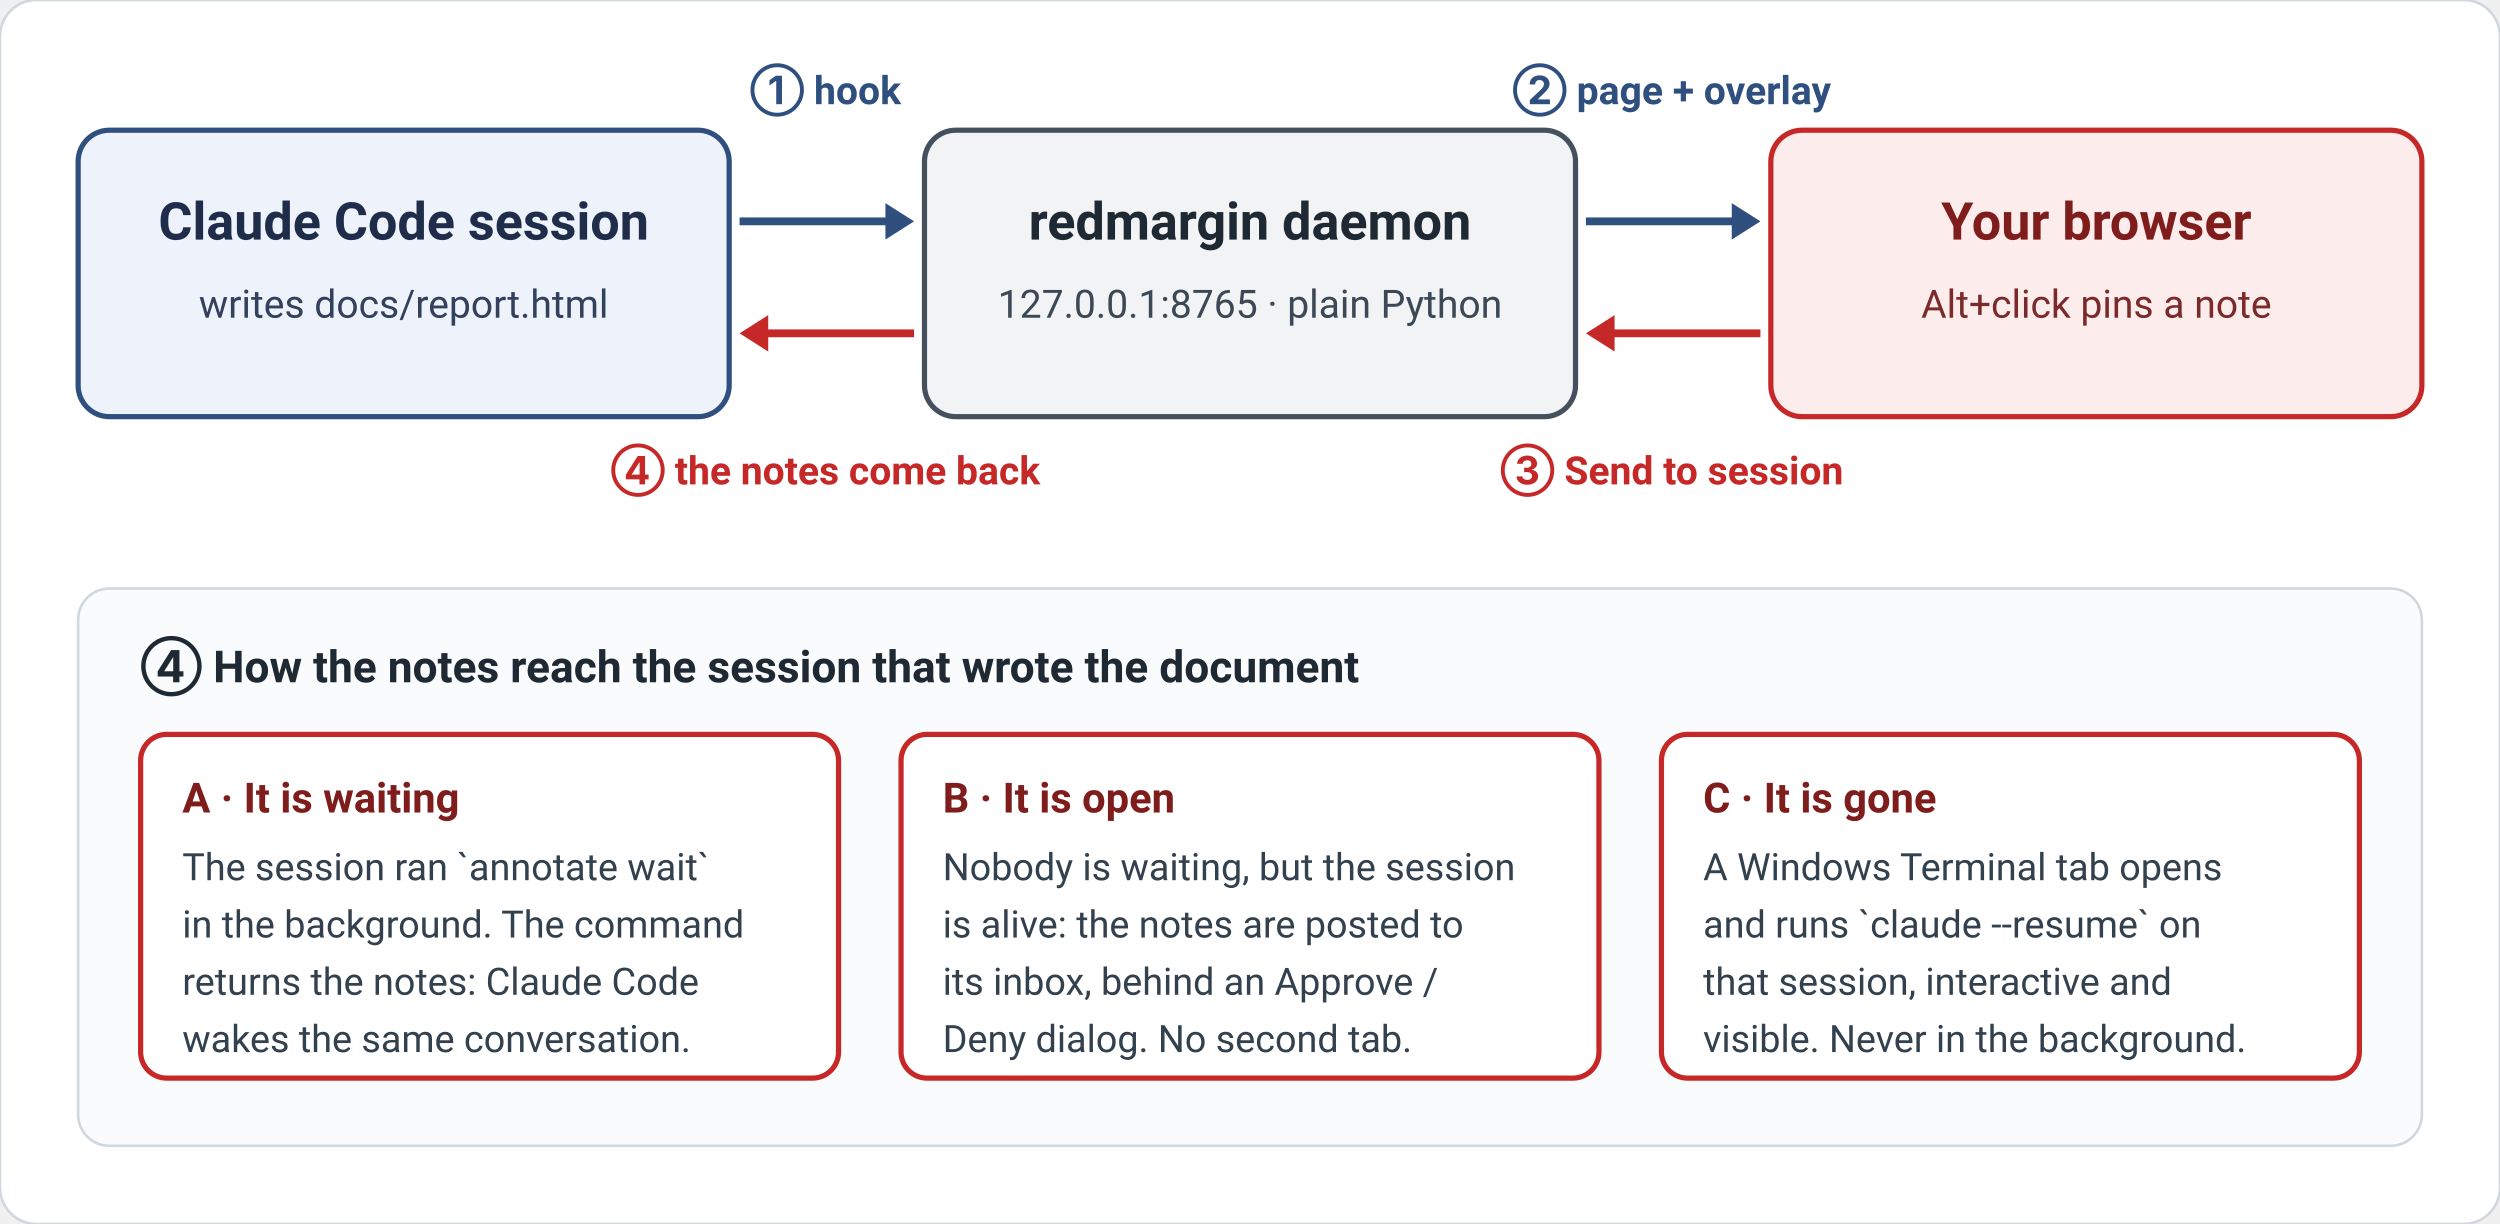
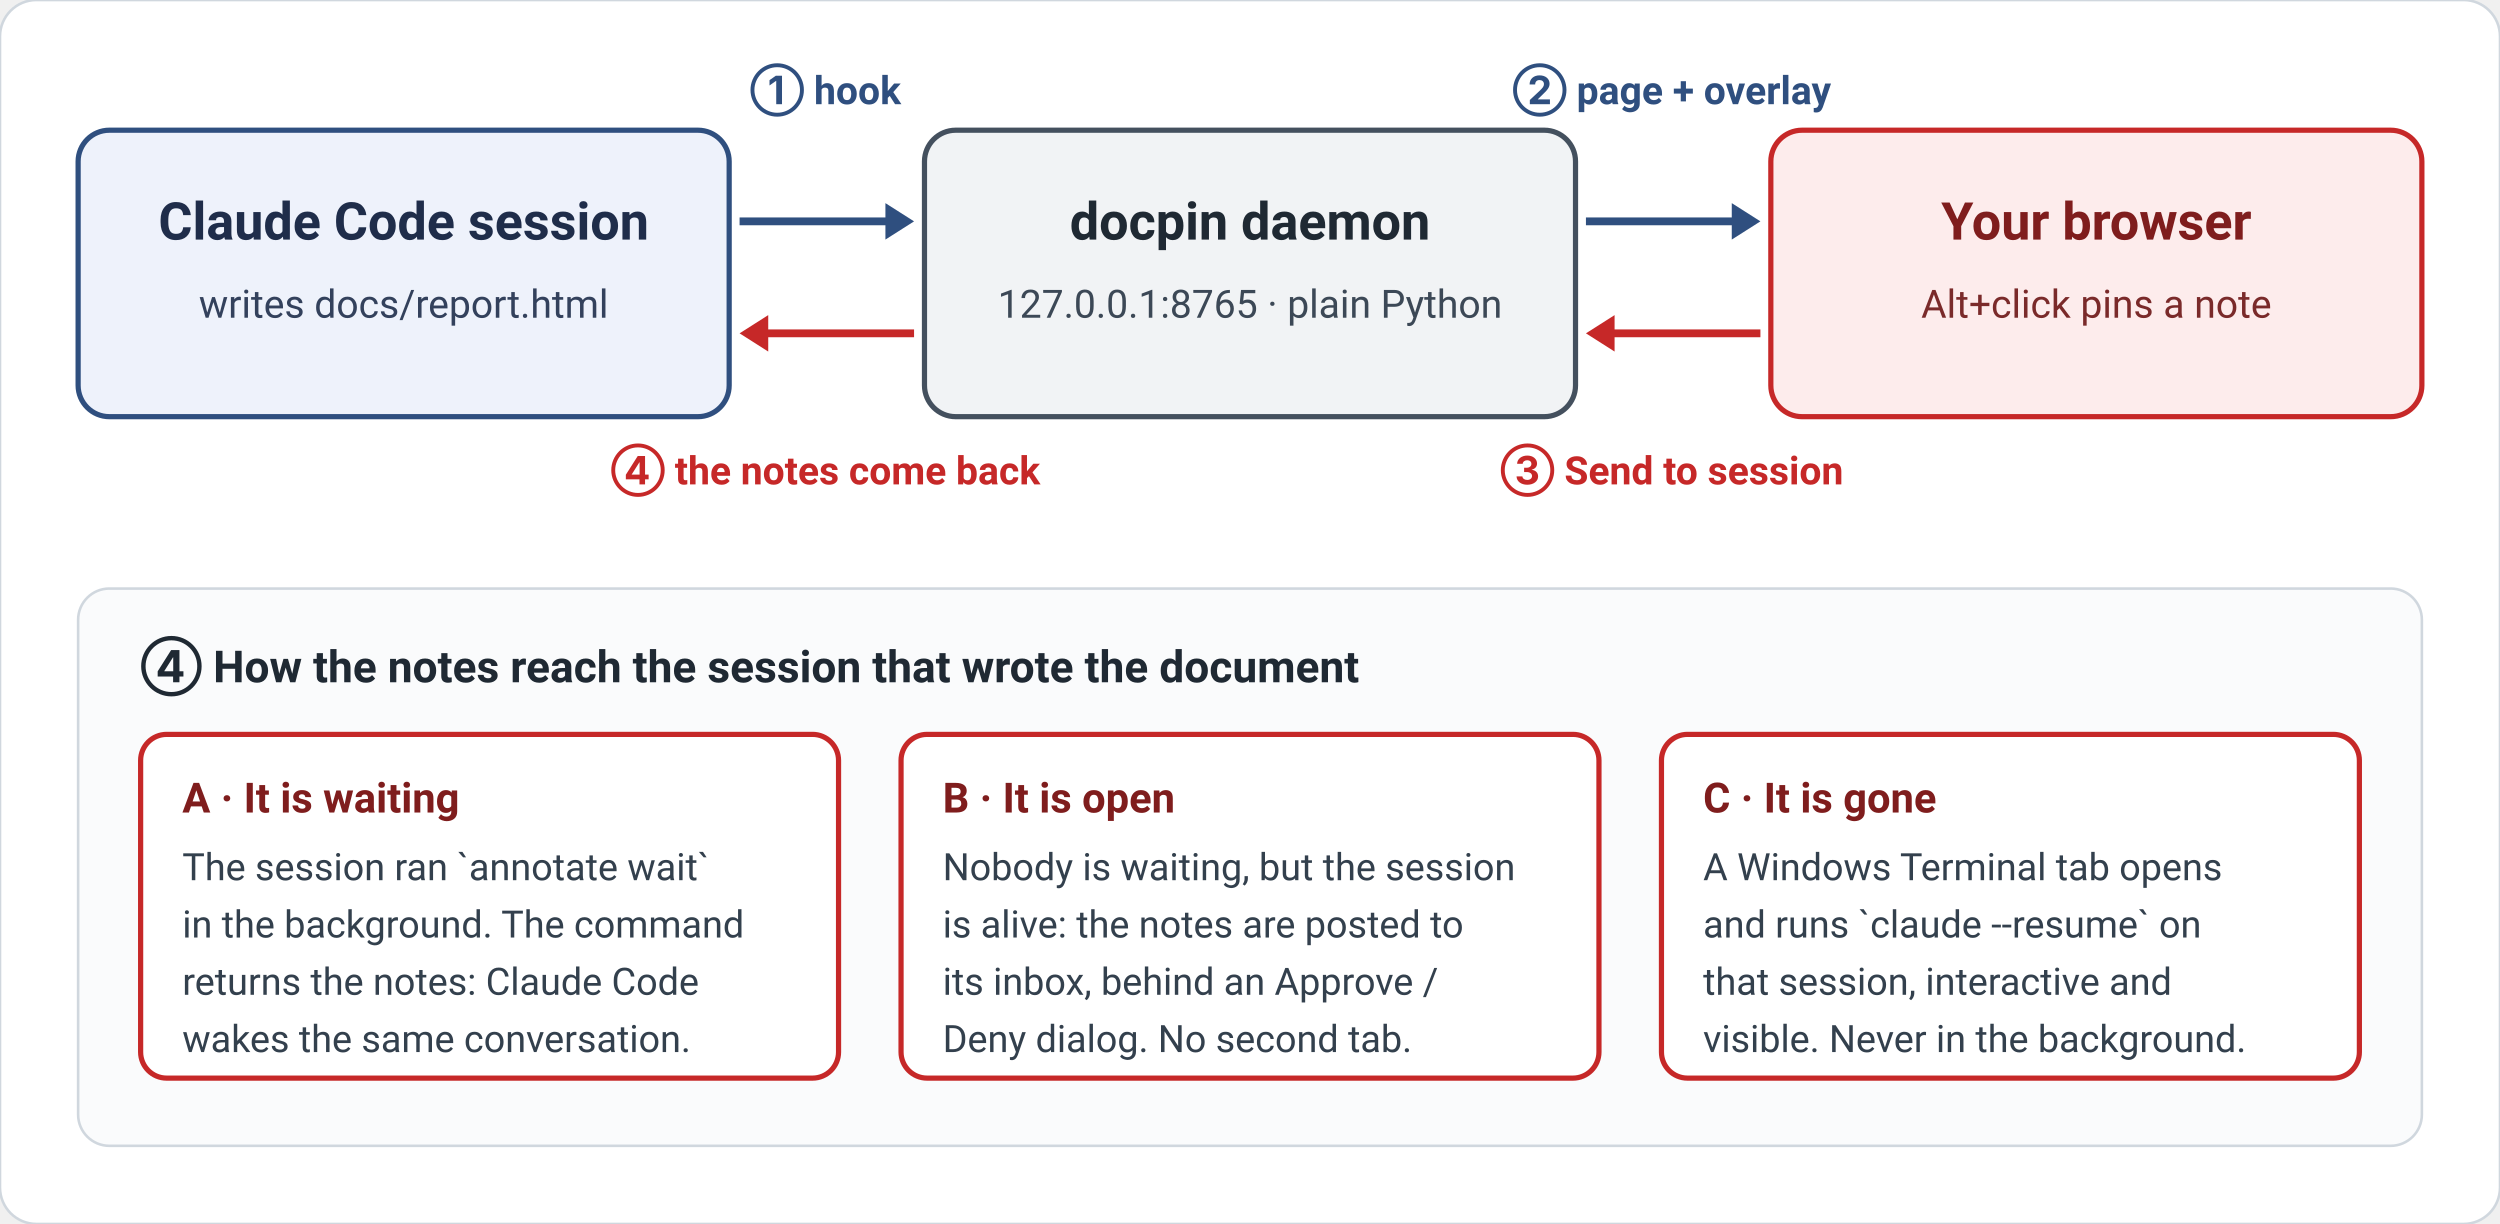
<svg xmlns="http://www.w3.org/2000/svg" viewBox="0 0 960 470" width="960" height="470" role="img" aria-labelledby="t d" font-family="-apple-system, 'Segoe UI', Roboto, Helvetica, Arial, sans-serif">
  <rect x="0" y="0" width="960" height="470" rx="14" fill="#ffffff" stroke="#d0d7de" />
  <rect x="30" y="50" width="250" height="110" rx="12" fill="#eef2fb" stroke="#2f4f7f" stroke-width="2" />
  <text x="155" y="92" text-anchor="middle" font-size="20" font-weight="700" fill="#1f2d4a">Claude Code session</text>
  <text x="155" y="122" text-anchor="middle" font-size="15" fill="#33415c">writes docs/report.html</text>
  <rect x="355" y="50" width="250" height="110" rx="12" fill="#f1f3f5" stroke="#44505e" stroke-width="2" />
-   <text x="480" y="92" text-anchor="middle" font-size="20" font-weight="700" fill="#1f2933">redmargin daemon</text>
+   <text x="480" y="92" text-anchor="middle" font-size="20" font-weight="700" fill="#1f2933">docpin daemon</text>
  <text x="480" y="122" text-anchor="middle" font-size="15" fill="#3c4856">127.0.0.1:8765 · plain Python</text>
  <rect x="680" y="50" width="250" height="110" rx="12" fill="#fdecec" stroke="#c62828" stroke-width="2" />
  <text x="805" y="92" text-anchor="middle" font-size="20" font-weight="700" fill="#7f1d1d">Your browser</text>
  <text x="805" y="122" text-anchor="middle" font-size="15" fill="#7a2a2a">Alt+click pins a note</text>
  <line x1="284" y1="85" x2="342" y2="85" stroke="#2f4f7f" stroke-width="3" />
  <polygon points="351,85 340,78 340,92" fill="#2f4f7f" />
  <line x1="609" y1="85" x2="667" y2="85" stroke="#2f4f7f" stroke-width="3" />
  <polygon points="676,85 665,78 665,92" fill="#2f4f7f" />
  <text x="317" y="40" text-anchor="middle" font-size="15" font-weight="700" fill="#2f4f7f">① hook</text>
  <text x="642" y="40" text-anchor="middle" font-size="15" font-weight="700" fill="#2f4f7f">② page + overlay</text>
  <line x1="676" y1="128" x2="618" y2="128" stroke="#c62828" stroke-width="3" />
  <polygon points="609,128 620,121 620,135" fill="#c62828" />
  <line x1="351" y1="128" x2="293" y2="128" stroke="#c62828" stroke-width="3" />
  <polygon points="284,128 295,121 295,135" fill="#c62828" />
  <text x="642" y="186" text-anchor="middle" font-size="15" font-weight="700" fill="#c62828">③ Send to session</text>
  <text x="317" y="186" text-anchor="middle" font-size="15" font-weight="700" fill="#c62828">④ the notes come back</text>
  <rect x="30" y="226" width="900" height="214" rx="12" fill="#fafbfc" stroke="#d0d7de" />
  <text x="54" y="262" font-size="17" font-weight="700" fill="#1f2933">④ How the notes reach the session that wrote the document</text>
  <rect x="54" y="282" width="268" height="132" rx="10" fill="#ffffff" stroke="#c62828" stroke-width="2" />
  <text x="70" y="312" font-size="16" font-weight="700" fill="#7f1d1d">A · It is waiting</text>
  <text x="70" y="338" font-size="14.5" fill="#33404d">The session ran `annotate wait`</text>
  <text x="70" y="360" font-size="14.5" fill="#33404d">in the background. The command</text>
  <text x="70" y="382" font-size="14.5" fill="#33404d">returns the notes: Claude Code</text>
  <text x="70" y="404" font-size="14.5" fill="#33404d">wakes the same conversation.</text>
  <rect x="346" y="282" width="268" height="132" rx="10" fill="#ffffff" stroke="#c62828" stroke-width="2" />
  <text x="362" y="312" font-size="16" font-weight="700" fill="#7f1d1d">B · It is open</text>
  <text x="362" y="338" font-size="14.5" fill="#33404d">Nobody is waiting, but the session</text>
  <text x="362" y="360" font-size="14.5" fill="#33404d">is alive: the notes are posted to</text>
  <text x="362" y="382" font-size="14.5" fill="#33404d">its inbox, behind an Approve /</text>
  <text x="362" y="404" font-size="14.5" fill="#33404d">Deny dialog. No second tab.</text>
  <rect x="638" y="282" width="268" height="132" rx="10" fill="#ffffff" stroke="#c62828" stroke-width="2" />
  <text x="654" y="312" font-size="16" font-weight="700" fill="#7f1d1d">C · It is gone</text>
  <text x="654" y="338" font-size="14.5" fill="#33404d">A Windows Terminal tab opens</text>
  <text x="654" y="360" font-size="14.5" fill="#33404d">and runs `claude --resume` on</text>
  <text x="654" y="382" font-size="14.5" fill="#33404d">that session, interactive and</text>
  <text x="654" y="404" font-size="14.5" fill="#33404d">visible. Never in the background.</text>
</svg>
